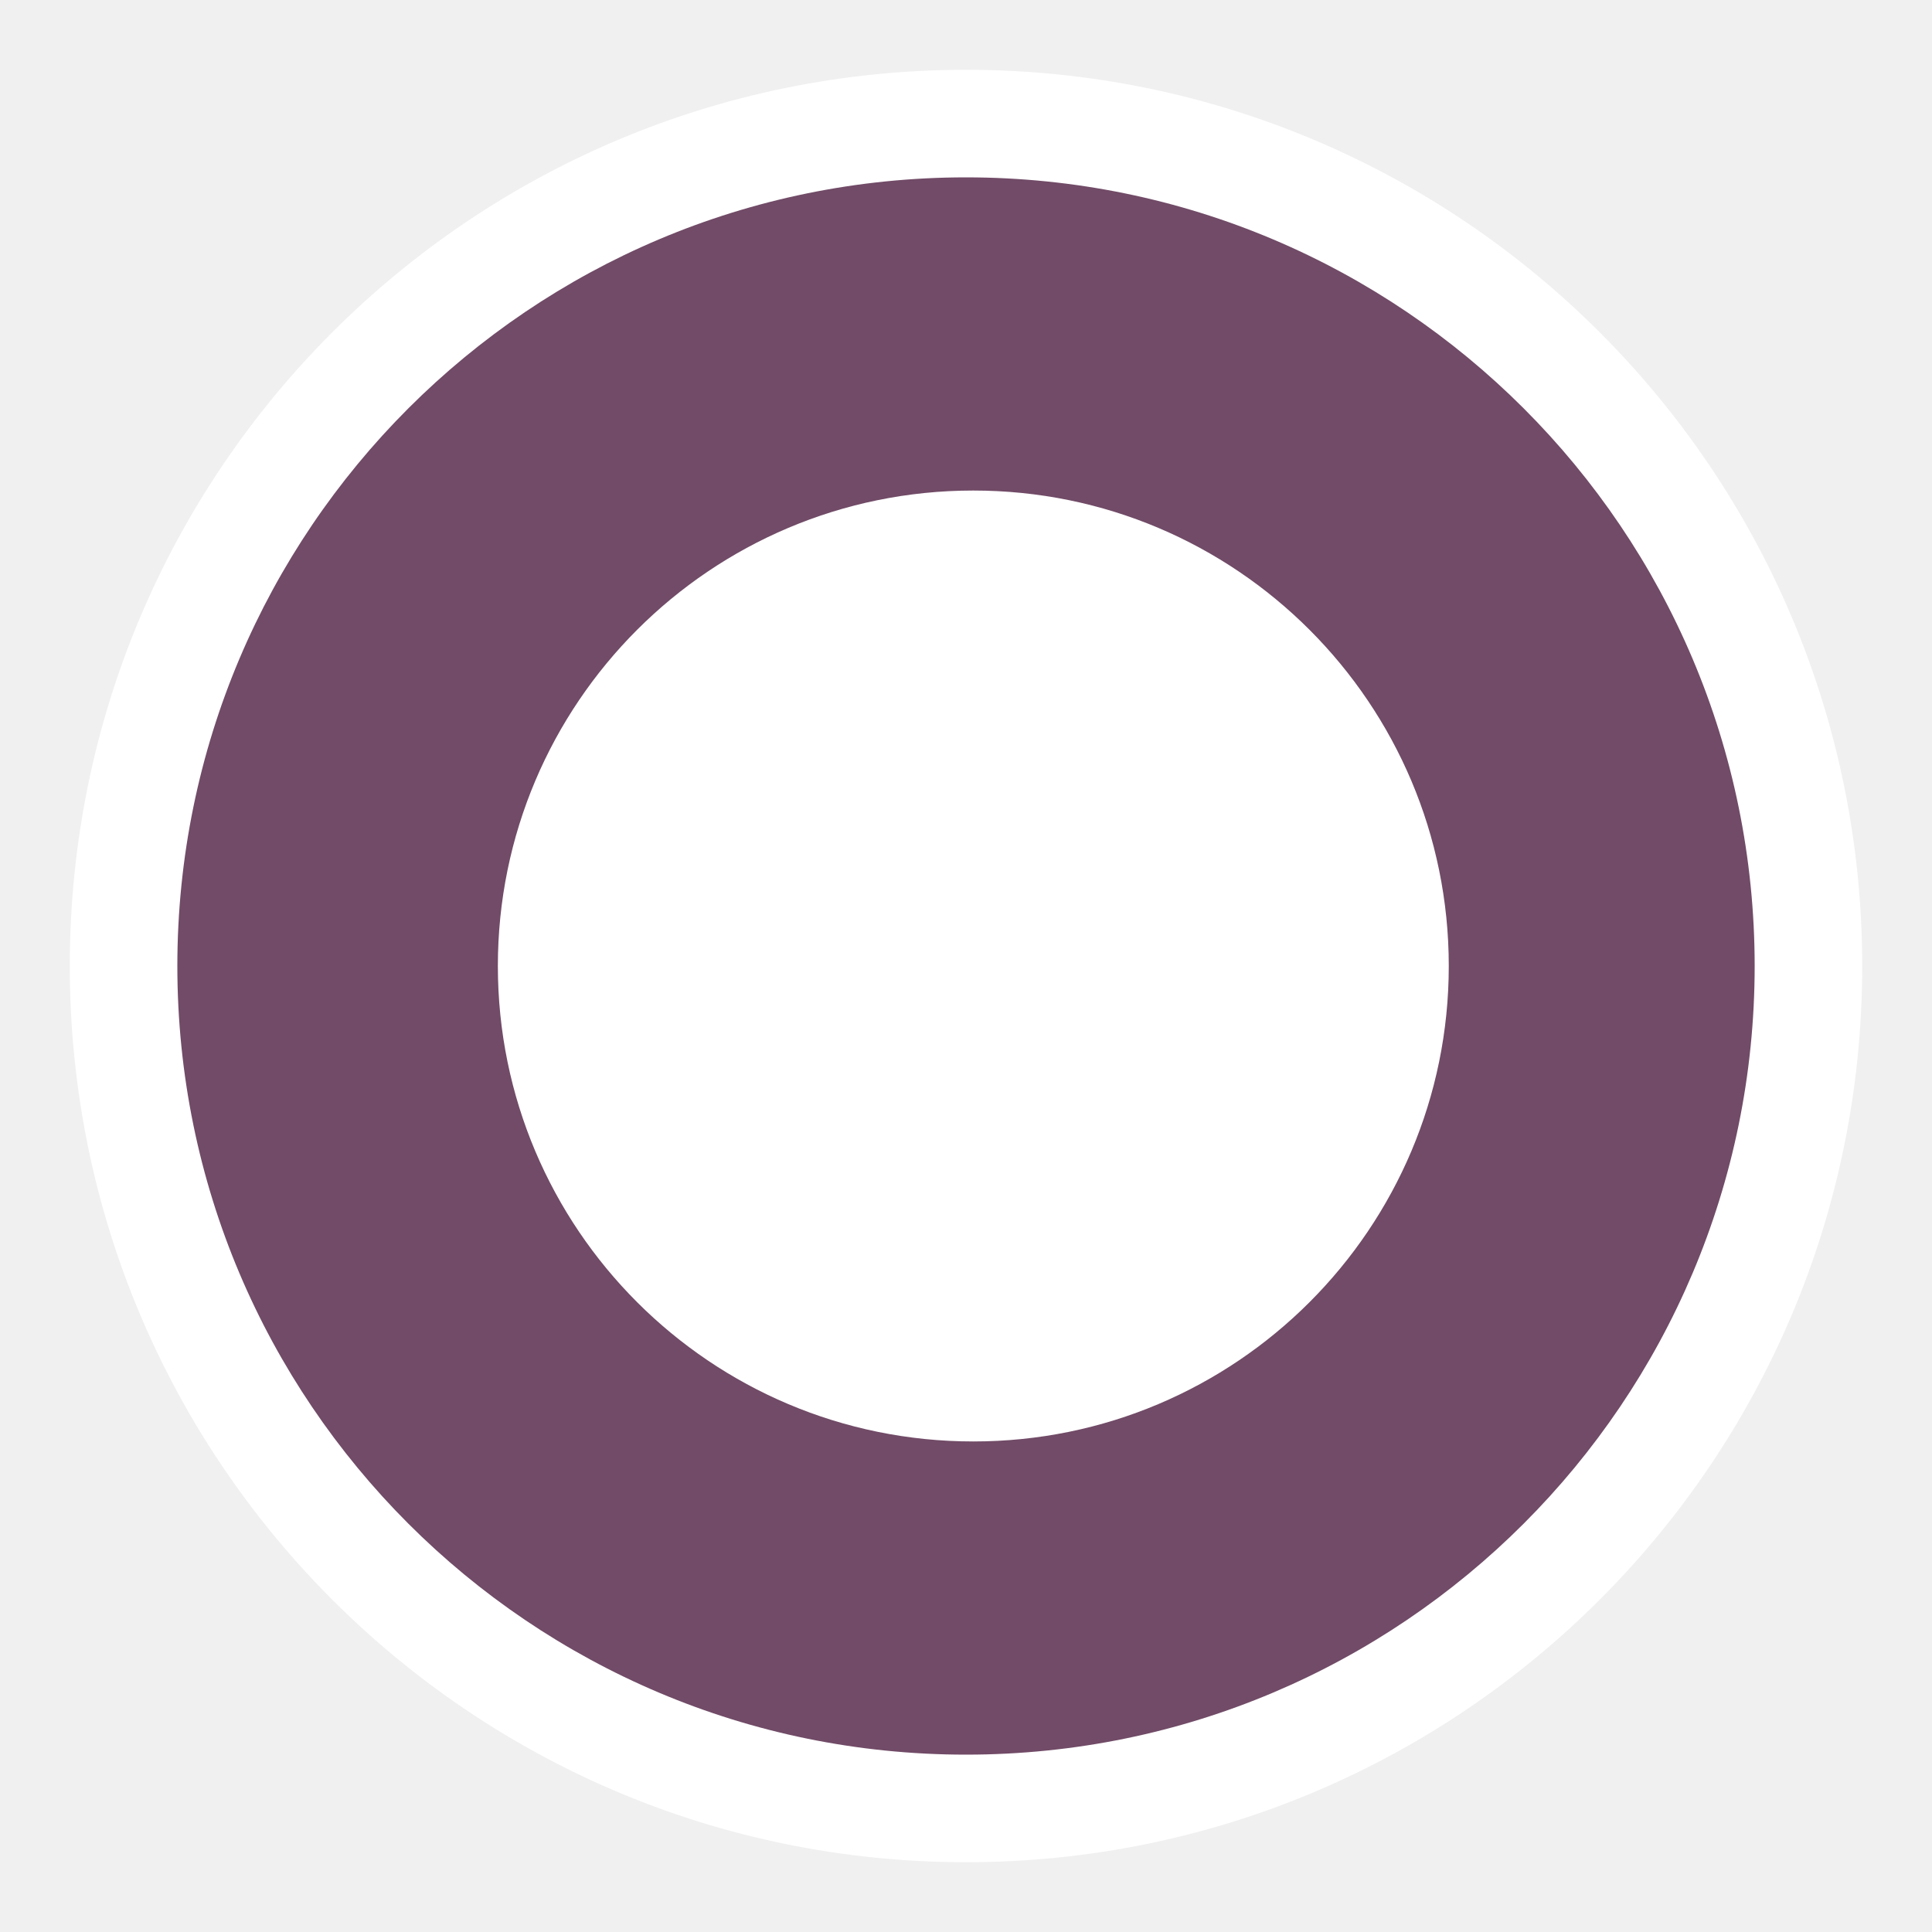
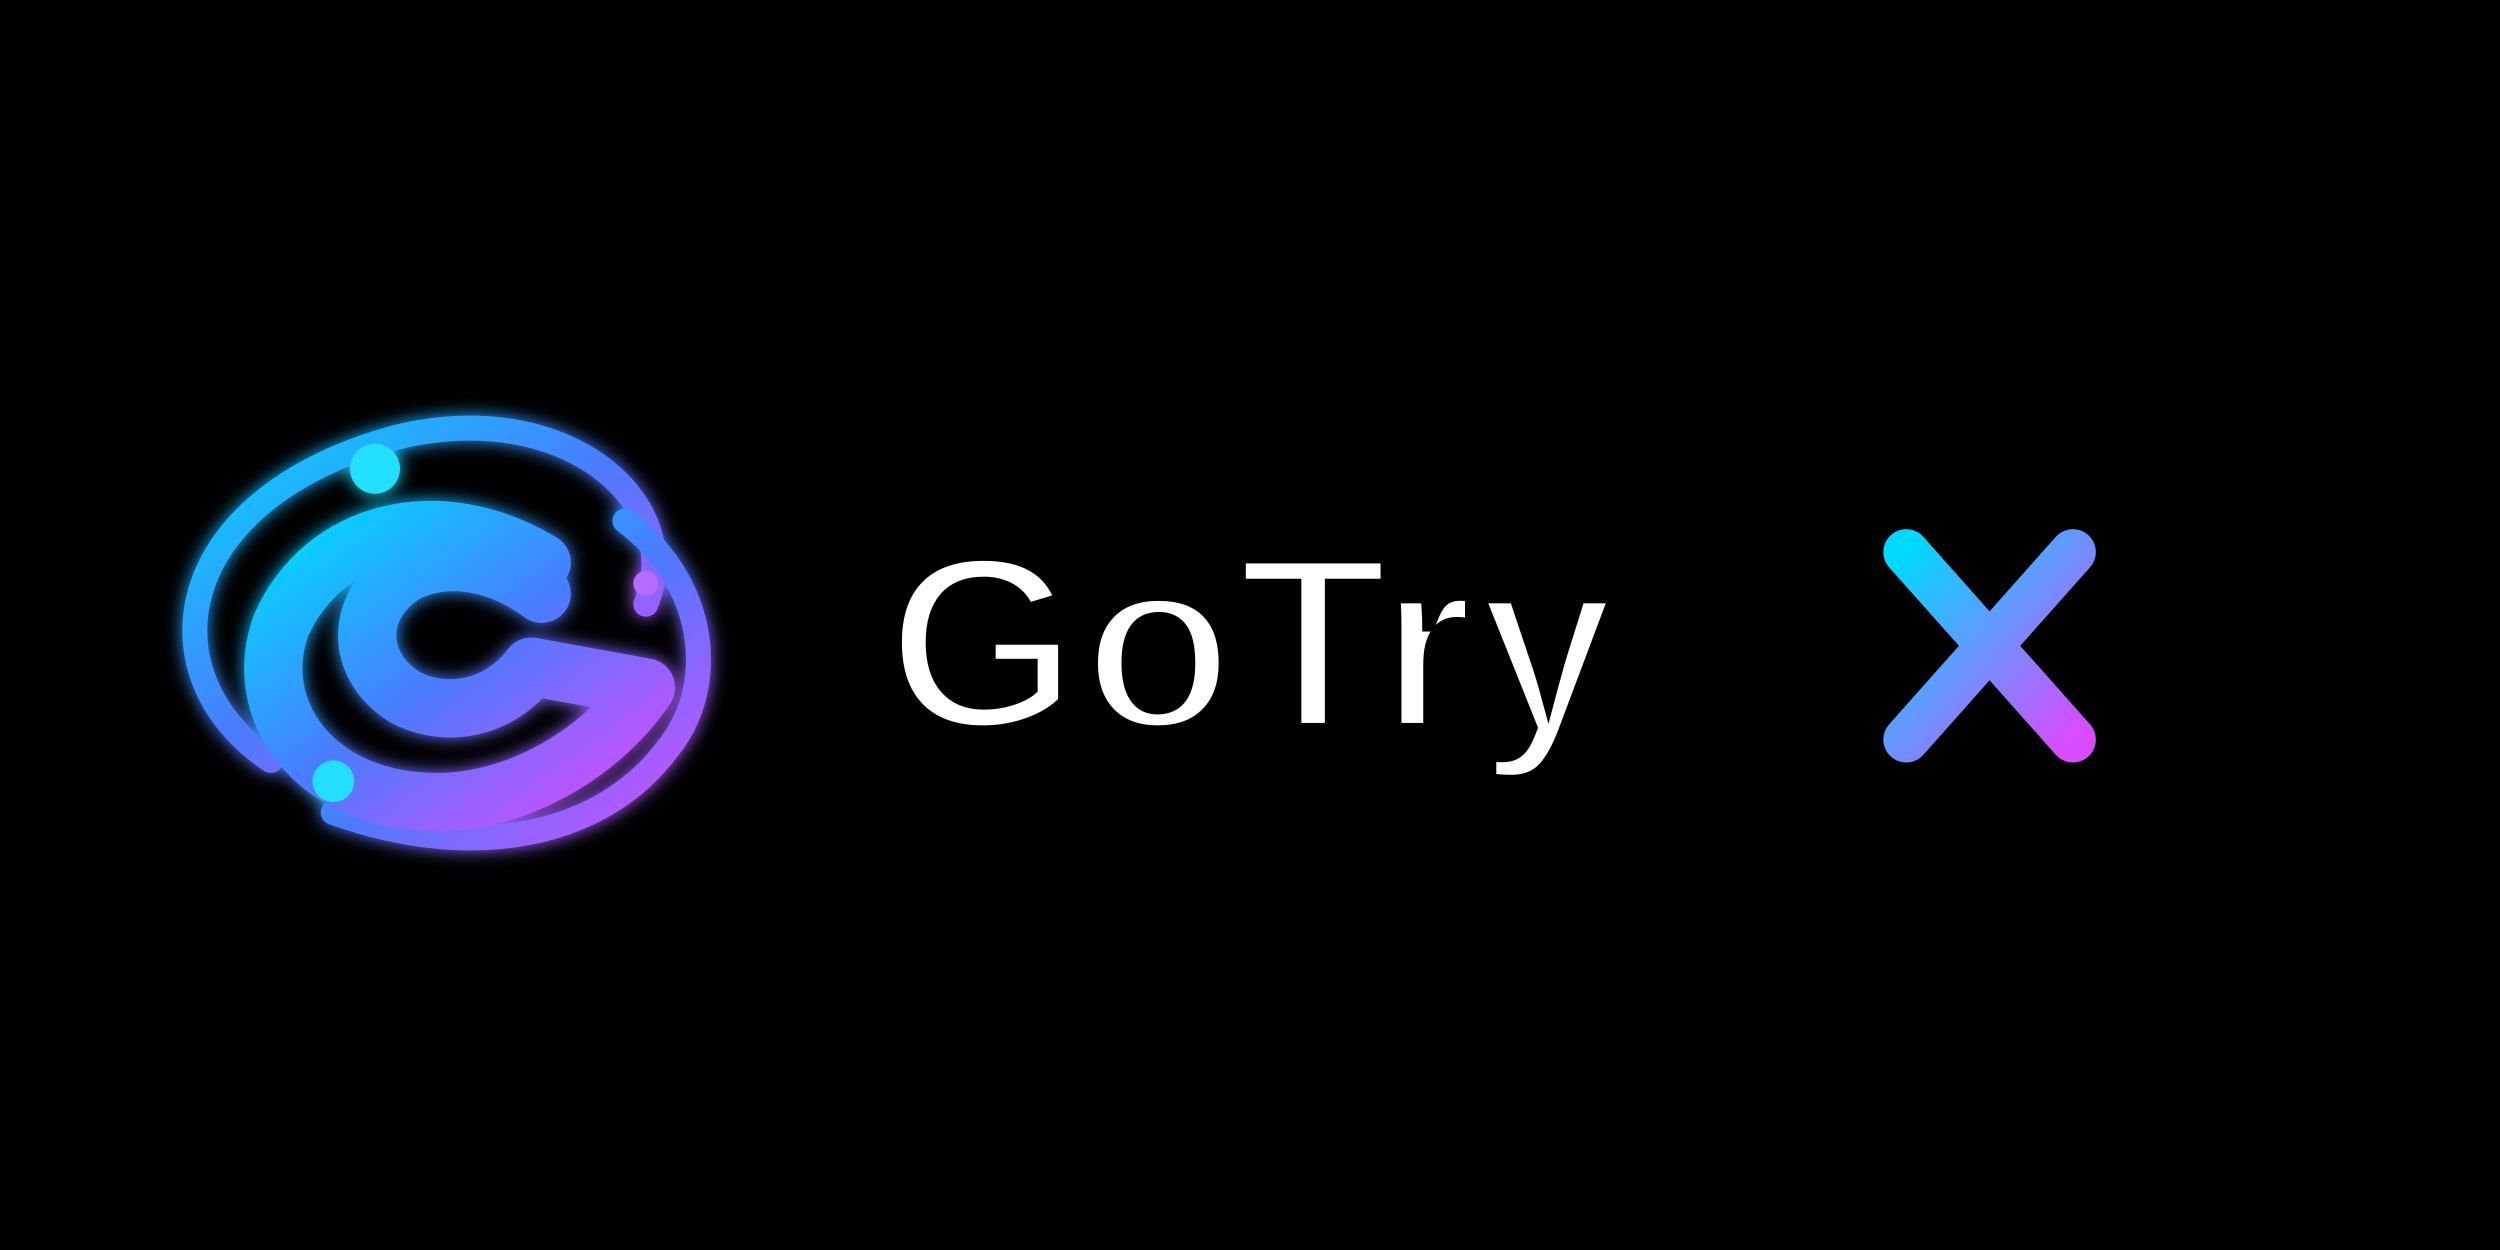
- <svg xmlns="http://www.w3.org/2000/svg" width="512px" height="512px" version="1.1" xml:space="preserve" style="fill-rule:evenodd;clip-rule:evenodd;stroke-linejoin:round;stroke-miterlimit:2;">
-   <g transform="matrix(1,0,0,1,-734,0)">
-     <g id="Artboard3" transform="matrix(0.741178,0,0,0.73941,189.822,133.422)">
-       <rect x="734.208" y="-180.444" width="690.792" height="692.444" style="fill:none;" />
-       <g id="g2221" transform="matrix(5.72329,0,0,5.73697,406.05,-691.239)">
-         <g id="Layer-2">
-           <g id="g22211">
-             <g id="path26" transform="matrix(1.7333,0,0,1.72464,-36.9275,-59.3636)">
-               <ellipse cx="89.202" cy="121.039" rx="32.302" ry="32.464" style="fill:white;" />
-             </g>
-             <g id="path28" transform="matrix(1.00106,0,0,1.00171,-0.641439,-0.841358)">
-               <ellipse cx="118.203" cy="149.97" rx="49.218" ry="49.185" style="fill:rgb(113,75,103);" />
-             </g>
-             <g id="path859" transform="matrix(1.00285,0,0,0.996901,-0.432423,-0.053773)">
-               <ellipse cx="118.239" cy="149.903" rx="29.619" ry="29.796" style="fill:white;" />
-             </g>
-           </g>
-         </g>
-       </g>
+ <svg xmlns="http://www.w3.org/2000/svg" width="2400" height="1200" viewBox="0 0 2400 1200">
+   <defs>
+     <linearGradient id="grad1" x1="0%" y1="0%" x2="100%" y2="100%">
+       <stop offset="0%" stop-color="#00D9FF" />
+       <stop offset="50%" stop-color="#4B7BFF" />
+       <stop offset="100%" stop-color="#D94BFF" />
+     </linearGradient>
+     <linearGradient id="gradX" x1="0%" y1="0%" x2="100%" y2="100%">
+       <stop offset="0%" stop-color="#00D9FF" />
+       <stop offset="100%" stop-color="#D94BFF" />
+     </linearGradient>
+     <filter id="glow">
+       <feGaussianBlur stdDeviation="8" result="coloredBlur" />
+       <feMerge>
+         <feMergeNode in="coloredBlur" />
+         <feMergeNode in="SourceGraphic" />
+       </feMerge>
+     </filter>
+   </defs>
+   <rect width="100%" height="100%" fill="#000000" />
+   <g transform="translate(300,600)" filter="url(#glow)">
+     <path d="M-40 130              C-160 50,-140 -120,80 -180              C240 -220,360 -120,320 -20" fill="none" stroke="url(#grad1)" stroke-width="24" stroke-linecap="round" />
+     <path d="M20 180              C160 230,280 200,340 120              C390 60,380 -40,300 -100" fill="none" stroke="url(#grad1)" stroke-width="24" stroke-linecap="round" />
+     <path d="M220 -60              C120 -120,10 -90,-30 0              C-60 80,0 170,120 170              C200 170,280 120,320 60              L210 40              C180 80,130 90,90 70              C40 40,40 -20,90 -50              C130 -70,180 -60,220 -30" fill="none" stroke="url(#grad1)" stroke-width="56" stroke-linecap="round" stroke-linejoin="round" />
+     <circle cx="60" cy="-150" r="24" fill="#24DFFF" />
+     <circle cx="20" cy="150" r="20" fill="#24DFFF" />
+     <circle cx="320" cy="-40" r="12" fill="#B76CFF" />
+   </g>
+   <g transform="translate(850,700)">
+     <text x="0" y="0" font-family="Arial Black, Arial, sans-serif" font-size="240" font-weight="900" fill="#FFFFFF" stroke="#000000" stroke-width="12" letter-spacing="2">
+       GoTry
+     </text>
+     <g transform="translate(980,-170)">
+       <path d="M0 0 L160 180" stroke="url(#gradX)" stroke-width="44" stroke-linecap="round" />
+       <path d="M160 0 L0 180" stroke="url(#gradX)" stroke-width="44" stroke-linecap="round" />
    </g>
  </g>
</svg>
